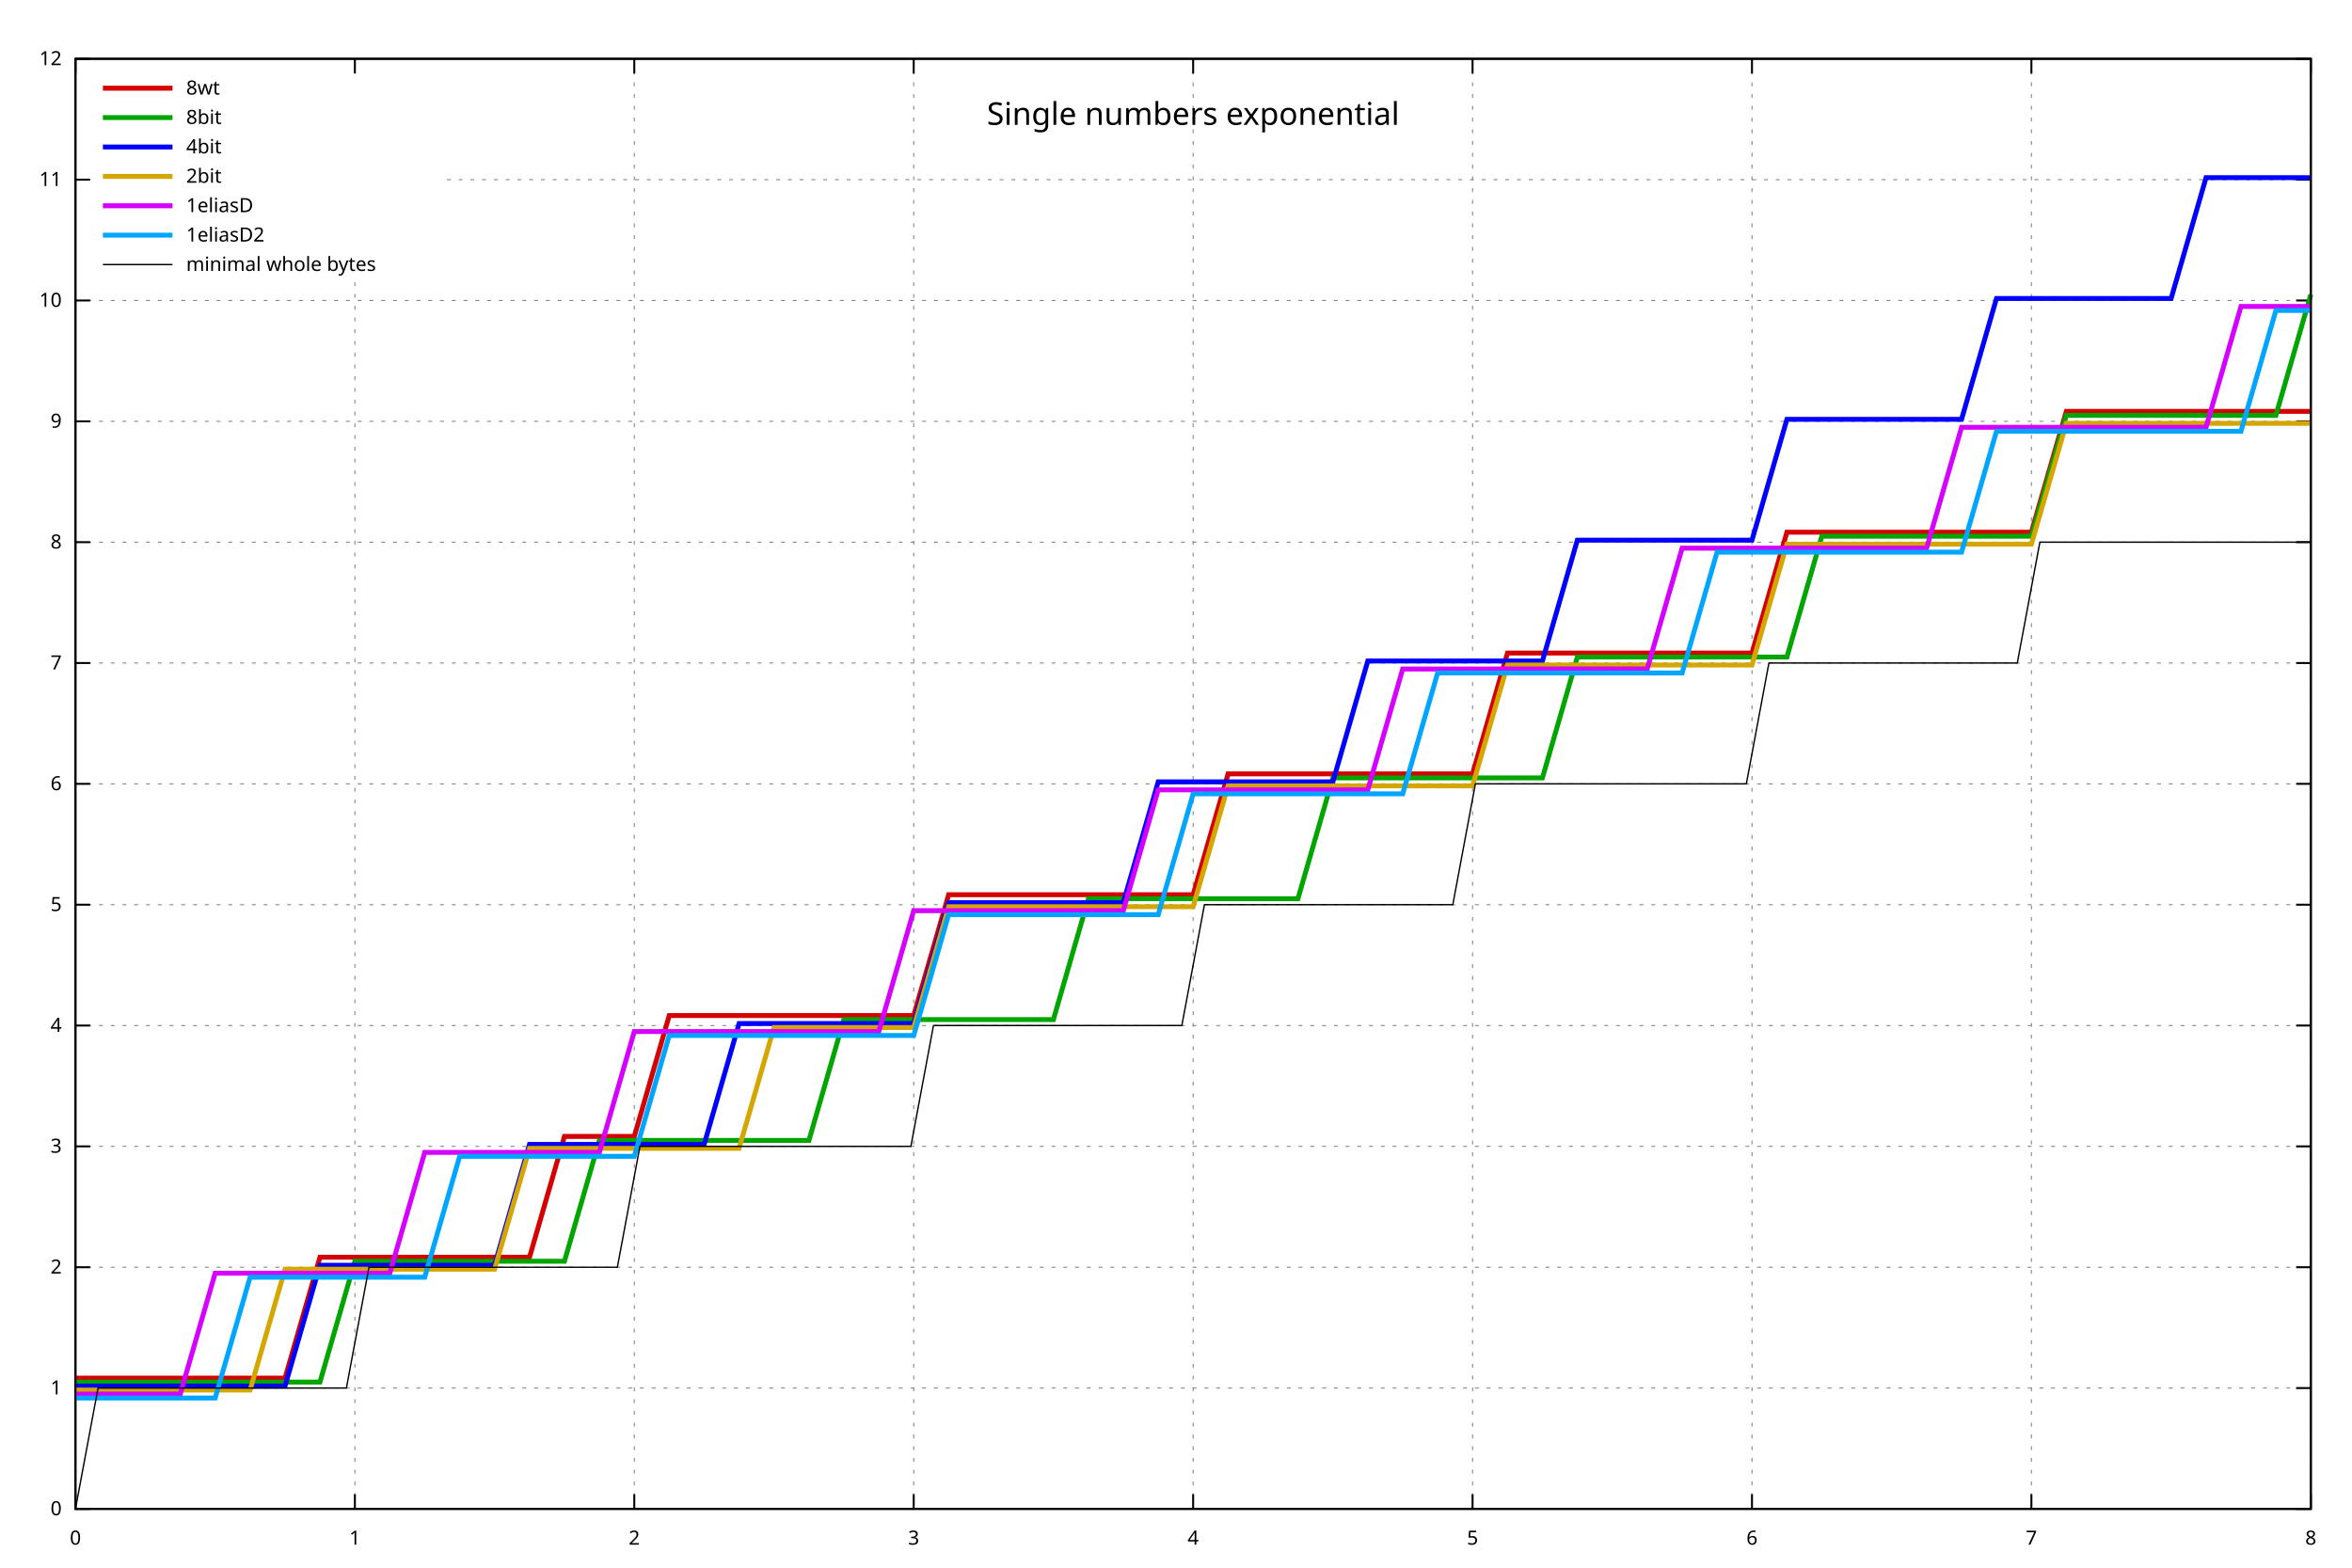
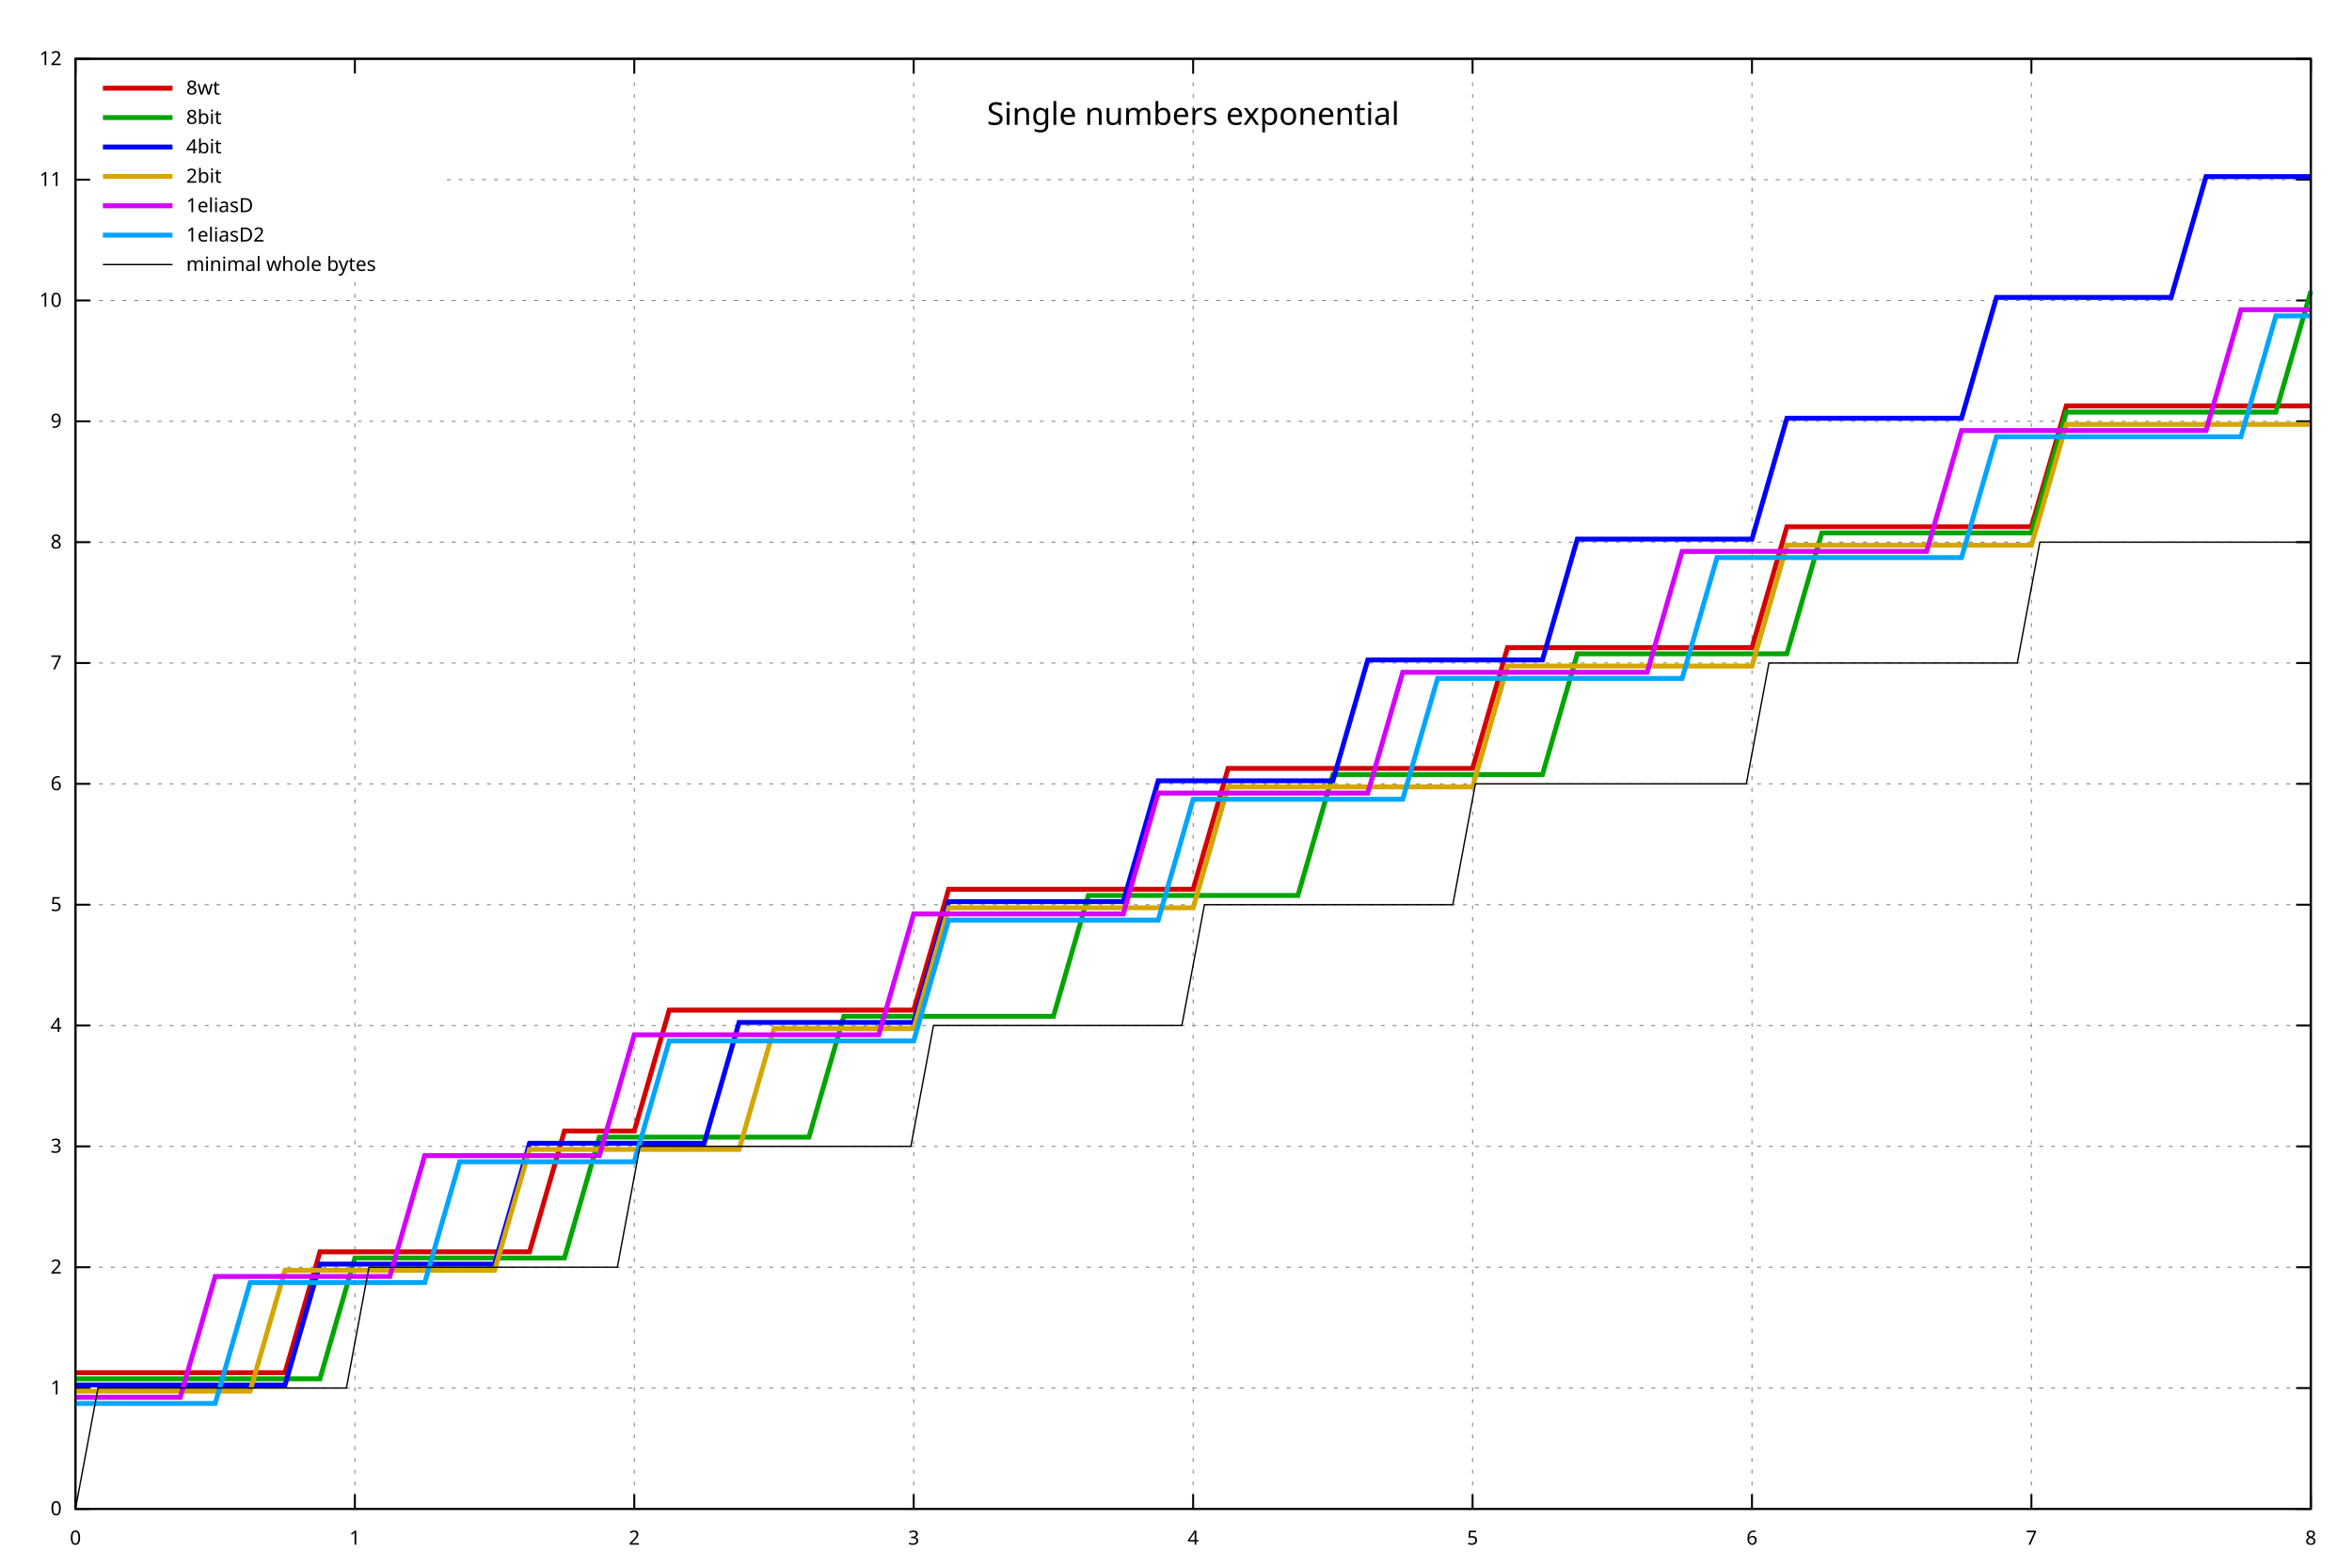
<svg xmlns="http://www.w3.org/2000/svg" xmlns:xlink="http://www.w3.org/1999/xlink" width="1200" height="800" viewBox="0 0 1200 800">
  <g id="gnuplot_canvas">
    <rect x="0" y="0" width="1200" height="800" fill="none" />
    <defs>
      <circle id="gpDot" r="0.5" stroke-width="0.5" stroke="currentColor" />
      <path id="gpPt0" stroke-width="0.267" stroke="currentColor" d="M-1,0 h2 M0,-1 v2" />
      <path id="gpPt1" stroke-width="0.267" stroke="currentColor" d="M-1,-1 L1,1 M1,-1 L-1,1" />
      <path id="gpPt2" stroke-width="0.267" stroke="currentColor" d="M-1,0 L1,0 M0,-1 L0,1 M-1,-1 L1,1 M-1,1 L1,-1" />
      <rect id="gpPt3" stroke-width="0.267" stroke="currentColor" x="-1" y="-1" width="2" height="2" />
      <rect id="gpPt4" stroke-width="0.267" stroke="currentColor" fill="currentColor" x="-1" y="-1" width="2" height="2" />
      <circle id="gpPt5" stroke-width="0.267" stroke="currentColor" cx="0" cy="0" r="1" />
      <use xlink:href="#gpPt5" id="gpPt6" fill="currentColor" stroke="none" />
      <path id="gpPt7" stroke-width="0.267" stroke="currentColor" d="M0,-1.33 L-1.33,0.67 L1.33,0.67 z" />
      <use xlink:href="#gpPt7" id="gpPt8" fill="currentColor" stroke="none" />
      <use xlink:href="#gpPt7" id="gpPt9" stroke="currentColor" transform="rotate(180)" />
      <use xlink:href="#gpPt9" id="gpPt10" fill="currentColor" stroke="none" />
      <use xlink:href="#gpPt3" id="gpPt11" stroke="currentColor" transform="rotate(45)" />
      <use xlink:href="#gpPt11" id="gpPt12" fill="currentColor" stroke="none" />
      <path id="gpPt13" stroke-width="0.267" stroke="currentColor" d="M0,1.330 L1.265,0.411 L0.782,-1.067 L-0.782,-1.076 L-1.265,0.411 z" />
      <use xlink:href="#gpPt13" id="gpPt14" fill="currentColor" stroke="none" />
      <filter id="textbox" filterUnits="objectBoundingBox" x="0" y="0" height="1" width="1">
        <feFlood flood-color="white" flood-opacity="1" result="bgnd" />
        <feComposite in="SourceGraphic" in2="bgnd" operator="atop" />
      </filter>
      <filter id="greybox" filterUnits="objectBoundingBox" x="0" y="0" height="1" width="1">
        <feFlood flood-color="lightgrey" flood-opacity="1" result="grey" />
        <feComposite in="SourceGraphic" in2="grey" operator="atop" />
      </filter>
    </defs>
    <g fill="none" color="white" stroke="currentColor" stroke-width="1.00" stroke-linecap="butt" stroke-linejoin="miter">
</g>
    <g fill="none" color="black" stroke="currentColor" stroke-width="1.00" stroke-linecap="butt" stroke-linejoin="miter">
</g>
    <g fill="none" color="black" stroke="black" stroke-width="0.50" stroke-linecap="butt" stroke-linejoin="miter">
</g>
    <g fill="none" color="gray" stroke="currentColor" stroke-width="0.50" stroke-linecap="butt" stroke-linejoin="miter">
      <path stroke="gray" stroke-dasharray="2,4" class="gridline" d="M38.50,770.00 L1178.99,770.00  " />
    </g>
    <g fill="none" color="gray" stroke="gray" stroke-width="1.00" stroke-linecap="butt" stroke-linejoin="miter">
</g>
    <g fill="none" color="black" stroke="currentColor" stroke-width="1.00" stroke-linecap="butt" stroke-linejoin="miter">
      <path stroke="black" d="M38.50,770.00 L46.00,770.00 M1178.99,770.00 L1171.49,770.00  " />
      <g transform="translate(31.50,773.25)" stroke="none" fill="black" font-family="Verdana" font-size="10.00" text-anchor="end">
        <text> 0</text>
      </g>
    </g>
    <g fill="none" color="black" stroke="currentColor" stroke-width="1.00" stroke-linecap="butt" stroke-linejoin="miter">
</g>
    <g fill="none" color="black" stroke="black" stroke-width="0.50" stroke-linecap="butt" stroke-linejoin="miter">
</g>
    <g fill="none" color="gray" stroke="currentColor" stroke-width="0.50" stroke-linecap="butt" stroke-linejoin="miter">
      <path stroke="gray" stroke-dasharray="2,4" class="gridline" d="M38.50,708.33 L1178.99,708.33  " />
    </g>
    <g fill="none" color="gray" stroke="gray" stroke-width="1.00" stroke-linecap="butt" stroke-linejoin="miter">
</g>
    <g fill="none" color="black" stroke="currentColor" stroke-width="1.00" stroke-linecap="butt" stroke-linejoin="miter">
      <path stroke="black" d="M38.50,708.33 L46.00,708.33 M1178.99,708.33 L1171.49,708.33  " />
      <g transform="translate(31.50,711.58)" stroke="none" fill="black" font-family="Verdana" font-size="10.00" text-anchor="end">
        <text> 1</text>
      </g>
    </g>
    <g fill="none" color="black" stroke="currentColor" stroke-width="1.00" stroke-linecap="butt" stroke-linejoin="miter">
</g>
    <g fill="none" color="black" stroke="black" stroke-width="0.50" stroke-linecap="butt" stroke-linejoin="miter">
</g>
    <g fill="none" color="gray" stroke="currentColor" stroke-width="0.50" stroke-linecap="butt" stroke-linejoin="miter">
      <path stroke="gray" stroke-dasharray="2,4" class="gridline" d="M38.50,646.67 L1178.99,646.67  " />
    </g>
    <g fill="none" color="gray" stroke="gray" stroke-width="1.00" stroke-linecap="butt" stroke-linejoin="miter">
</g>
    <g fill="none" color="black" stroke="currentColor" stroke-width="1.00" stroke-linecap="butt" stroke-linejoin="miter">
      <path stroke="black" d="M38.50,646.67 L46.00,646.67 M1178.99,646.67 L1171.49,646.67  " />
      <g transform="translate(31.50,649.92)" stroke="none" fill="black" font-family="Verdana" font-size="10.00" text-anchor="end">
        <text> 2</text>
      </g>
    </g>
    <g fill="none" color="black" stroke="currentColor" stroke-width="1.00" stroke-linecap="butt" stroke-linejoin="miter">
</g>
    <g fill="none" color="black" stroke="black" stroke-width="0.50" stroke-linecap="butt" stroke-linejoin="miter">
</g>
    <g fill="none" color="gray" stroke="currentColor" stroke-width="0.50" stroke-linecap="butt" stroke-linejoin="miter">
      <path stroke="gray" stroke-dasharray="2,4" class="gridline" d="M38.50,585.00 L1178.99,585.00  " />
    </g>
    <g fill="none" color="gray" stroke="gray" stroke-width="1.00" stroke-linecap="butt" stroke-linejoin="miter">
</g>
    <g fill="none" color="black" stroke="currentColor" stroke-width="1.00" stroke-linecap="butt" stroke-linejoin="miter">
      <path stroke="black" d="M38.50,585.00 L46.00,585.00 M1178.99,585.00 L1171.49,585.00  " />
      <g transform="translate(31.50,588.25)" stroke="none" fill="black" font-family="Verdana" font-size="10.00" text-anchor="end">
        <text> 3</text>
      </g>
    </g>
    <g fill="none" color="black" stroke="currentColor" stroke-width="1.00" stroke-linecap="butt" stroke-linejoin="miter">
</g>
    <g fill="none" color="black" stroke="black" stroke-width="0.50" stroke-linecap="butt" stroke-linejoin="miter">
</g>
    <g fill="none" color="gray" stroke="currentColor" stroke-width="0.50" stroke-linecap="butt" stroke-linejoin="miter">
      <path stroke="gray" stroke-dasharray="2,4" class="gridline" d="M38.50,523.34 L1178.99,523.34  " />
    </g>
    <g fill="none" color="gray" stroke="gray" stroke-width="1.00" stroke-linecap="butt" stroke-linejoin="miter">
</g>
    <g fill="none" color="black" stroke="currentColor" stroke-width="1.00" stroke-linecap="butt" stroke-linejoin="miter">
      <path stroke="black" d="M38.50,523.34 L46.00,523.34 M1178.99,523.34 L1171.49,523.34  " />
      <g transform="translate(31.50,526.59)" stroke="none" fill="black" font-family="Verdana" font-size="10.00" text-anchor="end">
        <text> 4</text>
      </g>
    </g>
    <g fill="none" color="black" stroke="currentColor" stroke-width="1.00" stroke-linecap="butt" stroke-linejoin="miter">
</g>
    <g fill="none" color="black" stroke="black" stroke-width="0.50" stroke-linecap="butt" stroke-linejoin="miter">
</g>
    <g fill="none" color="gray" stroke="currentColor" stroke-width="0.50" stroke-linecap="butt" stroke-linejoin="miter">
      <path stroke="gray" stroke-dasharray="2,4" class="gridline" d="M38.50,461.67 L1178.99,461.67  " />
    </g>
    <g fill="none" color="gray" stroke="gray" stroke-width="1.00" stroke-linecap="butt" stroke-linejoin="miter">
</g>
    <g fill="none" color="black" stroke="currentColor" stroke-width="1.00" stroke-linecap="butt" stroke-linejoin="miter">
      <path stroke="black" d="M38.50,461.67 L46.00,461.67 M1178.99,461.67 L1171.49,461.67  " />
      <g transform="translate(31.50,464.92)" stroke="none" fill="black" font-family="Verdana" font-size="10.00" text-anchor="end">
        <text> 5</text>
      </g>
    </g>
    <g fill="none" color="black" stroke="currentColor" stroke-width="1.00" stroke-linecap="butt" stroke-linejoin="miter">
</g>
    <g fill="none" color="black" stroke="black" stroke-width="0.50" stroke-linecap="butt" stroke-linejoin="miter">
</g>
    <g fill="none" color="gray" stroke="currentColor" stroke-width="0.50" stroke-linecap="butt" stroke-linejoin="miter">
      <path stroke="gray" stroke-dasharray="2,4" class="gridline" d="M38.50,400.00 L1178.99,400.00  " />
    </g>
    <g fill="none" color="gray" stroke="gray" stroke-width="1.00" stroke-linecap="butt" stroke-linejoin="miter">
</g>
    <g fill="none" color="black" stroke="currentColor" stroke-width="1.00" stroke-linecap="butt" stroke-linejoin="miter">
      <path stroke="black" d="M38.50,400.00 L46.00,400.00 M1178.99,400.00 L1171.49,400.00  " />
      <g transform="translate(31.50,403.25)" stroke="none" fill="black" font-family="Verdana" font-size="10.00" text-anchor="end">
        <text> 6</text>
      </g>
    </g>
    <g fill="none" color="black" stroke="currentColor" stroke-width="1.00" stroke-linecap="butt" stroke-linejoin="miter">
</g>
    <g fill="none" color="black" stroke="black" stroke-width="0.50" stroke-linecap="butt" stroke-linejoin="miter">
</g>
    <g fill="none" color="gray" stroke="currentColor" stroke-width="0.50" stroke-linecap="butt" stroke-linejoin="miter">
      <path stroke="gray" stroke-dasharray="2,4" class="gridline" d="M38.50,338.34 L1178.99,338.34  " />
    </g>
    <g fill="none" color="gray" stroke="gray" stroke-width="1.00" stroke-linecap="butt" stroke-linejoin="miter">
</g>
    <g fill="none" color="black" stroke="currentColor" stroke-width="1.00" stroke-linecap="butt" stroke-linejoin="miter">
      <path stroke="black" d="M38.50,338.34 L46.00,338.34 M1178.99,338.34 L1171.49,338.34  " />
      <g transform="translate(31.50,341.59)" stroke="none" fill="black" font-family="Verdana" font-size="10.00" text-anchor="end">
        <text> 7</text>
      </g>
    </g>
    <g fill="none" color="black" stroke="currentColor" stroke-width="1.00" stroke-linecap="butt" stroke-linejoin="miter">
</g>
    <g fill="none" color="black" stroke="black" stroke-width="0.50" stroke-linecap="butt" stroke-linejoin="miter">
</g>
    <g fill="none" color="gray" stroke="currentColor" stroke-width="0.50" stroke-linecap="butt" stroke-linejoin="miter">
      <path stroke="gray" stroke-dasharray="2,4" class="gridline" d="M38.50,276.67 L1178.99,276.67  " />
    </g>
    <g fill="none" color="gray" stroke="gray" stroke-width="1.00" stroke-linecap="butt" stroke-linejoin="miter">
</g>
    <g fill="none" color="black" stroke="currentColor" stroke-width="1.00" stroke-linecap="butt" stroke-linejoin="miter">
      <path stroke="black" d="M38.50,276.67 L46.00,276.67 M1178.99,276.67 L1171.49,276.67  " />
      <g transform="translate(31.50,279.92)" stroke="none" fill="black" font-family="Verdana" font-size="10.00" text-anchor="end">
        <text> 8</text>
      </g>
    </g>
    <g fill="none" color="black" stroke="currentColor" stroke-width="1.00" stroke-linecap="butt" stroke-linejoin="miter">
</g>
    <g fill="none" color="black" stroke="black" stroke-width="0.50" stroke-linecap="butt" stroke-linejoin="miter">
</g>
    <g fill="none" color="gray" stroke="currentColor" stroke-width="0.50" stroke-linecap="butt" stroke-linejoin="miter">
      <path stroke="gray" stroke-dasharray="2,4" class="gridline" d="M38.50,215.01 L1178.99,215.01  " />
    </g>
    <g fill="none" color="gray" stroke="gray" stroke-width="1.00" stroke-linecap="butt" stroke-linejoin="miter">
</g>
    <g fill="none" color="black" stroke="currentColor" stroke-width="1.00" stroke-linecap="butt" stroke-linejoin="miter">
      <path stroke="black" d="M38.50,215.01 L46.00,215.01 M1178.99,215.01 L1171.49,215.01  " />
      <g transform="translate(31.50,218.26)" stroke="none" fill="black" font-family="Verdana" font-size="10.00" text-anchor="end">
        <text> 9</text>
      </g>
    </g>
    <g fill="none" color="black" stroke="currentColor" stroke-width="1.00" stroke-linecap="butt" stroke-linejoin="miter">
</g>
    <g fill="none" color="black" stroke="black" stroke-width="0.50" stroke-linecap="butt" stroke-linejoin="miter">
</g>
    <g fill="none" color="gray" stroke="currentColor" stroke-width="0.50" stroke-linecap="butt" stroke-linejoin="miter">
      <path stroke="gray" stroke-dasharray="2,4" class="gridline" d="M38.50,153.34 L1178.99,153.34  " />
    </g>
    <g fill="none" color="gray" stroke="gray" stroke-width="1.00" stroke-linecap="butt" stroke-linejoin="miter">
</g>
    <g fill="none" color="black" stroke="currentColor" stroke-width="1.00" stroke-linecap="butt" stroke-linejoin="miter">
      <path stroke="black" d="M38.50,153.34 L46.00,153.34 M1178.99,153.34 L1171.49,153.34  " />
      <g transform="translate(31.50,156.59)" stroke="none" fill="black" font-family="Verdana" font-size="10.00" text-anchor="end">
        <text> 10</text>
      </g>
    </g>
    <g fill="none" color="black" stroke="currentColor" stroke-width="1.00" stroke-linecap="butt" stroke-linejoin="miter">
</g>
    <g fill="none" color="black" stroke="black" stroke-width="0.50" stroke-linecap="butt" stroke-linejoin="miter">
</g>
    <g fill="none" color="gray" stroke="currentColor" stroke-width="0.50" stroke-linecap="butt" stroke-linejoin="miter">
      <path stroke="gray" stroke-dasharray="2,4" class="gridline" d="M38.50,91.68 L45.50,91.68 M228.00,91.68 L1178.99,91.68  " />
    </g>
    <g fill="none" color="gray" stroke="gray" stroke-width="1.00" stroke-linecap="butt" stroke-linejoin="miter">
</g>
    <g fill="none" color="black" stroke="currentColor" stroke-width="1.00" stroke-linecap="butt" stroke-linejoin="miter">
      <path stroke="black" d="M38.50,91.68 L46.00,91.68 M1178.99,91.68 L1171.49,91.68  " />
      <g transform="translate(31.50,94.93)" stroke="none" fill="black" font-family="Verdana" font-size="10.00" text-anchor="end">
        <text> 11</text>
      </g>
    </g>
    <g fill="none" color="black" stroke="currentColor" stroke-width="1.00" stroke-linecap="butt" stroke-linejoin="miter">
</g>
    <g fill="none" color="black" stroke="black" stroke-width="0.50" stroke-linecap="butt" stroke-linejoin="miter">
</g>
    <g fill="none" color="gray" stroke="currentColor" stroke-width="0.50" stroke-linecap="butt" stroke-linejoin="miter">
      <path stroke="gray" stroke-dasharray="2,4" class="gridline" d="M38.50,30.01 L1178.99,30.01  " />
    </g>
    <g fill="none" color="gray" stroke="gray" stroke-width="1.00" stroke-linecap="butt" stroke-linejoin="miter">
</g>
    <g fill="none" color="black" stroke="currentColor" stroke-width="1.00" stroke-linecap="butt" stroke-linejoin="miter">
      <path stroke="black" d="M38.50,30.01 L46.00,30.01 M1178.99,30.01 L1171.49,30.01  " />
      <g transform="translate(31.50,33.26)" stroke="none" fill="black" font-family="Verdana" font-size="10.00" text-anchor="end">
        <text> 12</text>
      </g>
    </g>
    <g fill="none" color="black" stroke="currentColor" stroke-width="1.00" stroke-linecap="butt" stroke-linejoin="miter">
</g>
    <g fill="none" color="black" stroke="black" stroke-width="0.50" stroke-linecap="butt" stroke-linejoin="miter">
</g>
    <g fill="none" color="gray" stroke="currentColor" stroke-width="0.50" stroke-linecap="butt" stroke-linejoin="miter">
      <path stroke="gray" stroke-dasharray="2,4" class="gridline" d="M38.50,770.00 L38.50,30.01  " />
    </g>
    <g fill="none" color="gray" stroke="gray" stroke-width="1.00" stroke-linecap="butt" stroke-linejoin="miter">
</g>
    <g fill="none" color="black" stroke="currentColor" stroke-width="1.00" stroke-linecap="butt" stroke-linejoin="miter">
      <path stroke="black" d="M38.50,770.00 L38.50,762.50 M38.50,30.01 L38.50,37.51  " />
      <g transform="translate(38.50,788.25)" stroke="none" fill="black" font-family="Verdana" font-size="10.00" text-anchor="middle">
        <text> 0</text>
      </g>
    </g>
    <g fill="none" color="black" stroke="currentColor" stroke-width="1.00" stroke-linecap="butt" stroke-linejoin="miter">
</g>
    <g fill="none" color="black" stroke="black" stroke-width="0.50" stroke-linecap="butt" stroke-linejoin="miter">
</g>
    <g fill="none" color="gray" stroke="currentColor" stroke-width="0.50" stroke-linecap="butt" stroke-linejoin="miter">
      <path stroke="gray" stroke-dasharray="2,4" class="gridline" d="M181.06,770.00 L181.06,142.51 M181.06,37.51 L181.06,30.01  " />
    </g>
    <g fill="none" color="gray" stroke="gray" stroke-width="1.00" stroke-linecap="butt" stroke-linejoin="miter">
</g>
    <g fill="none" color="black" stroke="currentColor" stroke-width="1.00" stroke-linecap="butt" stroke-linejoin="miter">
      <path stroke="black" d="M181.06,770.00 L181.06,762.50 M181.06,30.01 L181.06,37.51  " />
      <g transform="translate(181.06,788.25)" stroke="none" fill="black" font-family="Verdana" font-size="10.00" text-anchor="middle">
        <text> 1</text>
      </g>
    </g>
    <g fill="none" color="black" stroke="currentColor" stroke-width="1.00" stroke-linecap="butt" stroke-linejoin="miter">
</g>
    <g fill="none" color="black" stroke="black" stroke-width="0.50" stroke-linecap="butt" stroke-linejoin="miter">
</g>
    <g fill="none" color="gray" stroke="currentColor" stroke-width="0.50" stroke-linecap="butt" stroke-linejoin="miter">
      <path stroke="gray" stroke-dasharray="2,4" class="gridline" d="M323.62,770.00 L323.62,30.01  " />
    </g>
    <g fill="none" color="gray" stroke="gray" stroke-width="1.00" stroke-linecap="butt" stroke-linejoin="miter">
</g>
    <g fill="none" color="black" stroke="currentColor" stroke-width="1.00" stroke-linecap="butt" stroke-linejoin="miter">
      <path stroke="black" d="M323.62,770.00 L323.62,762.50 M323.62,30.01 L323.62,37.51  " />
      <g transform="translate(323.62,788.25)" stroke="none" fill="black" font-family="Verdana" font-size="10.00" text-anchor="middle">
        <text> 2</text>
      </g>
    </g>
    <g fill="none" color="black" stroke="currentColor" stroke-width="1.00" stroke-linecap="butt" stroke-linejoin="miter">
</g>
    <g fill="none" color="black" stroke="black" stroke-width="0.50" stroke-linecap="butt" stroke-linejoin="miter">
</g>
    <g fill="none" color="gray" stroke="currentColor" stroke-width="0.50" stroke-linecap="butt" stroke-linejoin="miter">
      <path stroke="gray" stroke-dasharray="2,4" class="gridline" d="M466.18,770.00 L466.18,30.01  " />
    </g>
    <g fill="none" color="gray" stroke="gray" stroke-width="1.00" stroke-linecap="butt" stroke-linejoin="miter">
</g>
    <g fill="none" color="black" stroke="currentColor" stroke-width="1.00" stroke-linecap="butt" stroke-linejoin="miter">
      <path stroke="black" d="M466.18,770.00 L466.18,762.50 M466.18,30.01 L466.18,37.51  " />
      <g transform="translate(466.18,788.25)" stroke="none" fill="black" font-family="Verdana" font-size="10.00" text-anchor="middle">
        <text> 3</text>
      </g>
    </g>
    <g fill="none" color="black" stroke="currentColor" stroke-width="1.00" stroke-linecap="butt" stroke-linejoin="miter">
</g>
    <g fill="none" color="black" stroke="black" stroke-width="0.50" stroke-linecap="butt" stroke-linejoin="miter">
</g>
    <g fill="none" color="gray" stroke="currentColor" stroke-width="0.50" stroke-linecap="butt" stroke-linejoin="miter">
      <path stroke="gray" stroke-dasharray="2,4" class="gridline" d="M608.75,770.00 L608.75,30.01  " />
    </g>
    <g fill="none" color="gray" stroke="gray" stroke-width="1.00" stroke-linecap="butt" stroke-linejoin="miter">
</g>
    <g fill="none" color="black" stroke="currentColor" stroke-width="1.00" stroke-linecap="butt" stroke-linejoin="miter">
      <path stroke="black" d="M608.75,770.00 L608.75,762.50 M608.75,30.01 L608.75,37.51  " />
      <g transform="translate(608.75,788.25)" stroke="none" fill="black" font-family="Verdana" font-size="10.00" text-anchor="middle">
        <text> 4</text>
      </g>
    </g>
    <g fill="none" color="black" stroke="currentColor" stroke-width="1.00" stroke-linecap="butt" stroke-linejoin="miter">
</g>
    <g fill="none" color="black" stroke="black" stroke-width="0.50" stroke-linecap="butt" stroke-linejoin="miter">
</g>
    <g fill="none" color="gray" stroke="currentColor" stroke-width="0.50" stroke-linecap="butt" stroke-linejoin="miter">
      <path stroke="gray" stroke-dasharray="2,4" class="gridline" d="M751.31,770.00 L751.31,30.01  " />
    </g>
    <g fill="none" color="gray" stroke="gray" stroke-width="1.00" stroke-linecap="butt" stroke-linejoin="miter">
</g>
    <g fill="none" color="black" stroke="currentColor" stroke-width="1.00" stroke-linecap="butt" stroke-linejoin="miter">
      <path stroke="black" d="M751.31,770.00 L751.31,762.50 M751.31,30.01 L751.31,37.51  " />
      <g transform="translate(751.31,788.25)" stroke="none" fill="black" font-family="Verdana" font-size="10.00" text-anchor="middle">
        <text> 5</text>
      </g>
    </g>
    <g fill="none" color="black" stroke="currentColor" stroke-width="1.00" stroke-linecap="butt" stroke-linejoin="miter">
</g>
    <g fill="none" color="black" stroke="black" stroke-width="0.50" stroke-linecap="butt" stroke-linejoin="miter">
</g>
    <g fill="none" color="gray" stroke="currentColor" stroke-width="0.50" stroke-linecap="butt" stroke-linejoin="miter">
      <path stroke="gray" stroke-dasharray="2,4" class="gridline" d="M893.87,770.00 L893.87,30.01  " />
    </g>
    <g fill="none" color="gray" stroke="gray" stroke-width="1.00" stroke-linecap="butt" stroke-linejoin="miter">
</g>
    <g fill="none" color="black" stroke="currentColor" stroke-width="1.00" stroke-linecap="butt" stroke-linejoin="miter">
      <path stroke="black" d="M893.87,770.00 L893.87,762.50 M893.87,30.01 L893.87,37.51  " />
      <g transform="translate(893.87,788.25)" stroke="none" fill="black" font-family="Verdana" font-size="10.00" text-anchor="middle">
        <text> 6</text>
      </g>
    </g>
    <g fill="none" color="black" stroke="currentColor" stroke-width="1.00" stroke-linecap="butt" stroke-linejoin="miter">
</g>
    <g fill="none" color="black" stroke="black" stroke-width="0.50" stroke-linecap="butt" stroke-linejoin="miter">
</g>
    <g fill="none" color="gray" stroke="currentColor" stroke-width="0.50" stroke-linecap="butt" stroke-linejoin="miter">
      <path stroke="gray" stroke-dasharray="2,4" class="gridline" d="M1036.43,770.00 L1036.43,30.01  " />
    </g>
    <g fill="none" color="gray" stroke="gray" stroke-width="1.00" stroke-linecap="butt" stroke-linejoin="miter">
</g>
    <g fill="none" color="black" stroke="currentColor" stroke-width="1.00" stroke-linecap="butt" stroke-linejoin="miter">
      <path stroke="black" d="M1036.43,770.00 L1036.43,762.50 M1036.43,30.01 L1036.43,37.51  " />
      <g transform="translate(1036.43,788.25)" stroke="none" fill="black" font-family="Verdana" font-size="10.00" text-anchor="middle">
        <text> 7</text>
      </g>
    </g>
    <g fill="none" color="black" stroke="currentColor" stroke-width="1.00" stroke-linecap="butt" stroke-linejoin="miter">
</g>
    <g fill="none" color="black" stroke="black" stroke-width="0.50" stroke-linecap="butt" stroke-linejoin="miter">
</g>
    <g fill="none" color="gray" stroke="currentColor" stroke-width="0.50" stroke-linecap="butt" stroke-linejoin="miter">
      <path stroke="gray" stroke-dasharray="2,4" class="gridline" d="M1178.99,770.00 L1178.99,30.01  " />
    </g>
    <g fill="none" color="gray" stroke="gray" stroke-width="1.00" stroke-linecap="butt" stroke-linejoin="miter">
</g>
    <g fill="none" color="black" stroke="currentColor" stroke-width="1.00" stroke-linecap="butt" stroke-linejoin="miter">
      <path stroke="black" d="M1178.99,770.00 L1178.99,762.50 M1178.99,30.01 L1178.99,37.51  " />
      <g transform="translate(1178.99,788.25)" stroke="none" fill="black" font-family="Verdana" font-size="10.00" text-anchor="middle">
        <text> 8</text>
      </g>
    </g>
    <g fill="none" color="black" stroke="currentColor" stroke-width="1.00" stroke-linecap="butt" stroke-linejoin="miter">
</g>
    <g fill="none" color="black" stroke="currentColor" stroke-width="1.00" stroke-linecap="butt" stroke-linejoin="miter">
      <path stroke="black" d="M38.50,30.01 L38.50,770.00 L1178.99,770.00 L1178.99,30.01 L38.50,30.01 Z  " />
    </g>
    <g fill="none" color="black" stroke="currentColor" stroke-width="1.00" stroke-linecap="butt" stroke-linejoin="miter">
</g>
    <g id="gnuplot_plot_1" fill="none">
      <g fill="none" color="white" stroke="black" stroke-width="2.50" stroke-linecap="butt" stroke-linejoin="miter">
</g>
      <g fill="none" color="black" stroke="currentColor" stroke-width="2.50" stroke-linecap="butt" stroke-linejoin="miter">
        <g transform="translate(95.00,48.26)" stroke="none" fill="black" font-family="Verdana" font-size="10.00" text-anchor="start">
          <text>8wt</text>
        </g>
      </g>
      <g fill="none" color="black" stroke="currentColor" stroke-width="2.50" stroke-linecap="butt" stroke-linejoin="miter">
-         <path stroke="rgb(213,   0,   0)" d="M52.50,45.01 L88.00,45.01 M38.50,703.25 L56.32,703.25 L74.14,703.25 L91.96,703.25 L109.78,703.25 L127.60,703.25   L145.42,703.25 L163.24,641.58 L181.06,641.58 L198.88,641.58 L216.70,641.58 L234.52,641.58 L252.34,641.58 L270.16,641.58   L287.98,579.92 L305.80,579.92 L323.62,579.92 L341.44,518.25 L359.26,518.25 L377.08,518.25 L394.90,518.25 L412.72,518.25   L430.54,518.25 L448.36,518.25 L466.18,518.25 L484.00,456.58 L501.82,456.58 L519.64,456.58 L537.46,456.58 L555.28,456.58   L573.10,456.58 L590.92,456.58 L608.75,456.58 L626.57,394.92 L644.39,394.92 L662.21,394.92 L680.03,394.92 L697.85,394.92   L715.67,394.92 L733.49,394.92 L751.31,394.92 L769.13,333.25 L786.95,333.25 L804.77,333.25 L822.59,333.25 L840.41,333.25   L858.23,333.25 L876.05,333.25 L893.87,333.25 L911.69,271.59 L929.51,271.59 L947.33,271.59 L965.15,271.59 L982.97,271.59   L1000.79,271.59 L1018.61,271.59 L1036.43,271.59 L1054.25,209.92 L1072.07,209.92 L1089.89,209.92 L1107.71,209.92 L1125.53,209.92   L1143.35,209.92 L1161.17,209.92 L1178.99,209.92  " />
+         <path stroke="rgb(213,   0,   0)" d="M52.50,45.01 L88.00,45.01 M38.50,700.47 L56.32,700.47 L74.14,700.47 L91.96,700.47 L109.78,700.47 L127.60,700.47   L145.42,700.47 L163.24,638.81 L181.06,638.81 L198.88,638.81 L216.70,638.81 L234.52,638.81 L252.34,638.81 L270.16,638.81   L287.98,577.14 L305.80,577.14 L323.62,577.14 L341.44,515.47 L359.26,515.47 L377.08,515.47 L394.90,515.47 L412.72,515.47   L430.54,515.47 L448.36,515.47 L466.18,515.47 L484.00,453.81 L501.82,453.81 L519.64,453.81 L537.46,453.81 L555.28,453.81   L573.10,453.81 L590.92,453.81 L608.75,453.81 L626.57,392.14 L644.39,392.14 L662.21,392.14 L680.03,392.14 L697.85,392.14   L715.67,392.14 L733.49,392.14 L751.31,392.14 L769.13,330.48 L786.95,330.48 L804.77,330.48 L822.59,330.48 L840.41,330.48   L858.23,330.48 L876.05,330.48 L893.87,330.48 L911.69,268.81 L929.51,268.81 L947.33,268.81 L965.15,268.81 L982.97,268.81   L1000.79,268.81 L1018.61,268.81 L1036.43,268.81 L1054.25,207.15 L1072.07,207.15 L1089.89,207.15 L1107.71,207.15 L1125.53,207.15   L1143.35,207.15 L1161.17,207.15 L1178.99,207.15  " />
      </g>
    </g>
    <g id="gnuplot_plot_2" fill="none">
      <g fill="none" color="black" stroke="currentColor" stroke-width="2.50" stroke-linecap="butt" stroke-linejoin="miter">
        <g transform="translate(95.00,63.26)" stroke="none" fill="black" font-family="Verdana" font-size="10.00" text-anchor="start">
          <text>8bit</text>
        </g>
      </g>
      <g fill="none" color="black" stroke="currentColor" stroke-width="2.50" stroke-linecap="butt" stroke-linejoin="miter">
-         <path stroke="rgb(  0, 165,   0)" d="M52.50,60.01 L88.00,60.01 M38.50,705.28 L56.32,705.28 L74.14,705.28 L91.96,705.28 L109.78,705.28 L127.60,705.28   L145.42,705.28 L163.24,705.28 L181.06,643.62 L198.88,643.62 L216.70,643.62 L234.52,643.62 L252.34,643.62 L270.16,643.62   L287.98,643.62 L305.80,581.95 L323.62,581.95 L341.44,581.95 L359.26,581.95 L377.08,581.95 L394.90,581.95 L412.72,581.95   L430.54,520.28 L448.36,520.28 L466.18,520.28 L484.00,520.28 L501.82,520.28 L519.64,520.28 L537.46,520.28 L555.28,458.62   L573.10,458.62 L590.92,458.62 L608.75,458.62 L626.57,458.62 L644.39,458.62 L662.21,458.62 L680.03,396.95 L697.85,396.95   L715.67,396.95 L733.49,396.95 L751.31,396.95 L769.13,396.95 L786.95,396.95 L804.77,335.29 L822.59,335.29 L840.41,335.29   L858.23,335.29 L876.05,335.29 L893.87,335.29 L911.69,335.29 L929.51,273.62 L947.33,273.62 L965.15,273.62 L982.97,273.62   L1000.79,273.62 L1018.61,273.62 L1036.43,273.62 L1054.25,211.96 L1072.07,211.96 L1089.89,211.96 L1107.71,211.96 L1125.53,211.96   L1143.35,211.96 L1161.17,211.96 L1178.99,150.29  " />
+         <path stroke="rgb(  0, 165,   0)" d="M52.50,60.01 L88.00,60.01 M38.50,703.62 L56.32,703.62 L74.14,703.62 L91.96,703.62 L109.78,703.62 L127.60,703.62   L145.42,703.62 L163.24,703.62 L181.06,641.95 L198.88,641.95 L216.70,641.95 L234.52,641.95 L252.34,641.95 L270.16,641.95   L287.98,641.95 L305.80,580.29 L323.62,580.29 L341.44,580.29 L359.26,580.29 L377.08,580.29 L394.90,580.29 L412.72,580.29   L430.54,518.62 L448.36,518.62 L466.18,518.62 L484.00,518.62 L501.82,518.62 L519.64,518.62 L537.46,518.62 L555.28,456.95   L573.10,456.95 L590.92,456.95 L608.75,456.95 L626.57,456.95 L644.39,456.95 L662.21,456.95 L680.03,395.29 L697.85,395.29   L715.67,395.29 L733.49,395.29 L751.31,395.29 L769.13,395.29 L786.95,395.29 L804.77,333.62 L822.59,333.62 L840.41,333.62   L858.23,333.62 L876.05,333.62 L893.87,333.62 L911.69,333.62 L929.51,271.96 L947.33,271.96 L965.15,271.96 L982.97,271.96   L1000.79,271.96 L1018.61,271.96 L1036.43,271.96 L1054.25,210.29 L1072.07,210.29 L1089.89,210.29 L1107.71,210.29 L1125.53,210.29   L1143.35,210.29 L1161.17,210.29 L1178.99,148.62  " />
      </g>
    </g>
    <g id="gnuplot_plot_3" fill="none">
      <g fill="none" color="black" stroke="currentColor" stroke-width="2.50" stroke-linecap="butt" stroke-linejoin="miter">
        <g transform="translate(95.00,78.26)" stroke="none" fill="black" font-family="Verdana" font-size="10.00" text-anchor="start">
          <text>4bit</text>
        </g>
      </g>
      <g fill="none" color="black" stroke="currentColor" stroke-width="2.50" stroke-linecap="butt" stroke-linejoin="miter">
-         <path stroke="rgb(  0,   0, 255)" d="M52.50,75.01 L88.00,75.01 M38.50,707.32 L56.32,707.32 L74.14,707.32 L91.96,707.32 L109.78,707.32 L127.60,707.32   L145.42,707.32 L163.24,645.65 L181.06,645.65 L198.88,645.65 L216.70,645.65 L234.52,645.65 L252.34,645.65 L270.16,583.99   L287.98,583.99 L305.80,583.99 L323.62,583.99 L341.44,583.99 L359.26,583.99 L377.08,522.32 L394.90,522.32 L412.72,522.32   L430.54,522.32 L448.36,522.32 L466.18,522.32 L484.00,460.65 L501.82,460.65 L519.64,460.65 L537.46,460.65 L555.28,460.65   L573.10,460.65 L590.92,398.99 L608.75,398.99 L626.57,398.99 L644.39,398.99 L662.21,398.99 L680.03,398.99 L697.85,337.32   L715.67,337.32 L733.49,337.32 L751.31,337.32 L769.13,337.32 L786.95,337.32 L804.77,275.66 L822.59,275.66 L840.41,275.66   L858.23,275.66 L876.05,275.66 L893.87,275.66 L911.69,213.99 L929.51,213.99 L947.33,213.99 L965.15,213.99 L982.97,213.99   L1000.79,213.99 L1018.61,152.32 L1036.43,152.32 L1054.25,152.32 L1072.07,152.32 L1089.89,152.32 L1107.71,152.32 L1125.53,90.66   L1143.35,90.66 L1161.17,90.66 L1178.99,90.66  " />
+         <path stroke="rgb(  0,   0, 255)" d="M52.50,75.01 L88.00,75.01 M38.50,706.76 L56.32,706.76 L74.14,706.76 L91.96,706.76 L109.78,706.76 L127.60,706.76   L145.42,706.76 L163.24,645.10 L181.06,645.10 L198.88,645.10 L216.70,645.10 L234.52,645.10 L252.34,645.10 L270.16,583.43   L287.98,583.43 L305.80,583.43 L323.62,583.43 L341.44,583.43 L359.26,583.43 L377.08,521.76 L394.90,521.76 L412.72,521.76   L430.54,521.76 L448.36,521.76 L466.18,521.76 L484.00,460.10 L501.82,460.10 L519.64,460.10 L537.46,460.10 L555.28,460.10   L573.10,460.10 L590.92,398.43 L608.75,398.43 L626.57,398.43 L644.39,398.43 L662.21,398.43 L680.03,398.43 L697.85,336.77   L715.67,336.77 L733.49,336.77 L751.31,336.77 L769.13,336.77 L786.95,336.77 L804.77,275.10 L822.59,275.10 L840.41,275.10   L858.23,275.10 L876.05,275.10 L893.87,275.10 L911.69,213.44 L929.51,213.44 L947.33,213.44 L965.15,213.44 L982.97,213.44   L1000.79,213.44 L1018.61,151.77 L1036.43,151.77 L1054.25,151.77 L1072.07,151.77 L1089.89,151.77 L1107.71,151.77 L1125.53,90.10   L1143.35,90.10 L1161.17,90.10 L1178.99,90.10  " />
      </g>
    </g>
    <g id="gnuplot_plot_4" fill="none">
      <g fill="none" color="black" stroke="currentColor" stroke-width="2.50" stroke-linecap="butt" stroke-linejoin="miter">
        <g transform="translate(95.00,93.26)" stroke="none" fill="black" font-family="Verdana" font-size="10.00" text-anchor="start">
          <text>2bit</text>
        </g>
      </g>
      <g fill="none" color="black" stroke="currentColor" stroke-width="2.50" stroke-linecap="butt" stroke-linejoin="miter">
-         <path stroke="rgb(213, 165,   0)" d="M52.50,90.01 L88.00,90.01 M38.50,709.35 L56.32,709.35 L74.14,709.35 L91.96,709.35 L109.78,709.35 L127.60,709.35   L145.42,647.69 L163.24,647.69 L181.06,647.69 L198.88,647.69 L216.70,647.69 L234.52,647.69 L252.34,647.69 L270.16,586.02   L287.98,586.02 L305.80,586.02 L323.62,586.02 L341.44,586.02 L359.26,586.02 L377.08,586.02 L394.90,524.35 L412.72,524.35   L430.54,524.35 L448.36,524.35 L466.18,524.35 L484.00,462.69 L501.82,462.69 L519.64,462.69 L537.46,462.69 L555.28,462.69   L573.10,462.69 L590.92,462.69 L608.75,462.69 L626.57,401.02 L644.39,401.02 L662.21,401.02 L680.03,401.02 L697.85,401.02   L715.67,401.02 L733.49,401.02 L751.31,401.02 L769.13,339.36 L786.95,339.36 L804.77,339.36 L822.59,339.36 L840.41,339.36   L858.23,339.36 L876.05,339.36 L893.87,339.36 L911.69,277.69 L929.51,277.69 L947.33,277.69 L965.15,277.69 L982.97,277.69   L1000.79,277.69 L1018.61,277.69 L1036.43,277.69 L1054.25,216.02 L1072.07,216.02 L1089.89,216.02 L1107.71,216.02 L1125.53,216.02   L1143.35,216.02 L1161.17,216.02 L1178.99,216.02  " />
+         <path stroke="rgb(213, 165,   0)" d="M52.50,90.01 L88.00,90.01 M38.50,709.91 L56.32,709.91 L74.14,709.91 L91.96,709.91 L109.78,709.91 L127.60,709.91   L145.42,648.24 L163.24,648.24 L181.06,648.24 L198.88,648.24 L216.70,648.24 L234.52,648.24 L252.34,648.24 L270.16,586.57   L287.98,586.57 L305.80,586.57 L323.62,586.57 L341.44,586.57 L359.26,586.57 L377.08,586.57 L394.90,524.91 L412.72,524.91   L430.54,524.91 L448.36,524.91 L466.18,524.91 L484.00,463.24 L501.82,463.24 L519.64,463.24 L537.46,463.24 L555.28,463.24   L573.10,463.24 L590.92,463.24 L608.75,463.24 L626.57,401.58 L644.39,401.58 L662.21,401.58 L680.03,401.58 L697.85,401.58   L715.67,401.58 L733.49,401.58 L751.31,401.58 L769.13,339.91 L786.95,339.91 L804.77,339.91 L822.59,339.91 L840.41,339.91   L858.23,339.91 L876.05,339.91 L893.87,339.91 L911.69,278.25 L929.51,278.25 L947.33,278.25 L965.15,278.25 L982.97,278.25   L1000.79,278.25 L1018.61,278.25 L1036.43,278.25 L1054.25,216.58 L1072.07,216.58 L1089.89,216.58 L1107.71,216.58 L1125.53,216.58   L1143.35,216.58 L1161.17,216.58 L1178.99,216.58  " />
      </g>
    </g>
    <g id="gnuplot_plot_5" fill="none">
      <g fill="none" color="black" stroke="currentColor" stroke-width="2.50" stroke-linecap="butt" stroke-linejoin="miter">
        <g transform="translate(95.00,108.26)" stroke="none" fill="black" font-family="Verdana" font-size="10.00" text-anchor="start">
          <text>1eliasD</text>
        </g>
      </g>
      <g fill="none" color="black" stroke="currentColor" stroke-width="2.50" stroke-linecap="butt" stroke-linejoin="miter">
-         <path stroke="rgb(213,   0, 255)" d="M52.50,105.01 L88.00,105.01 M38.50,711.39 L56.32,711.39 L74.14,711.39 L91.96,711.39 L109.78,649.72 L127.60,649.72   L145.42,649.72 L163.24,649.72 L181.06,649.72 L198.88,649.72 L216.70,588.05 L234.52,588.05 L252.34,588.05 L270.16,588.05   L287.98,588.05 L305.80,588.05 L323.62,526.39 L341.44,526.39 L359.26,526.39 L377.08,526.39 L394.90,526.39 L412.72,526.39   L430.54,526.39 L448.36,526.39 L466.18,464.72 L484.00,464.72 L501.82,464.72 L519.64,464.72 L537.46,464.72 L555.28,464.72   L573.10,464.72 L590.92,403.06 L608.75,403.06 L626.57,403.06 L644.39,403.06 L662.21,403.06 L680.03,403.06 L697.85,403.06   L715.67,341.39 L733.49,341.39 L751.31,341.39 L769.13,341.39 L786.95,341.39 L804.77,341.39 L822.59,341.39 L840.41,341.39   L858.23,279.73 L876.05,279.73 L893.87,279.73 L911.69,279.73 L929.51,279.73 L947.33,279.73 L965.15,279.73 L982.97,279.73   L1000.79,218.06 L1018.61,218.06 L1036.43,218.06 L1054.25,218.06 L1072.07,218.06 L1089.89,218.06 L1107.71,218.06 L1125.53,218.06   L1143.35,156.39 L1161.17,156.39 L1178.99,156.39  " />
+         <path stroke="rgb(213,   0, 255)" d="M52.50,105.01 L88.00,105.01 M38.50,713.05 L56.32,713.05 L74.14,713.05 L91.96,713.05 L109.78,651.39 L127.60,651.39   L145.42,651.39 L163.24,651.39 L181.06,651.39 L198.88,651.39 L216.70,589.72 L234.52,589.72 L252.34,589.72 L270.16,589.72   L287.98,589.72 L305.80,589.72 L323.62,528.05 L341.44,528.05 L359.26,528.05 L377.08,528.05 L394.90,528.05 L412.72,528.05   L430.54,528.05 L448.36,528.05 L466.18,466.39 L484.00,466.39 L501.82,466.39 L519.64,466.39 L537.46,466.39 L555.28,466.39   L573.10,466.39 L590.92,404.72 L608.75,404.72 L626.57,404.72 L644.39,404.72 L662.21,404.72 L680.03,404.72 L697.85,404.72   L715.67,343.06 L733.49,343.06 L751.31,343.06 L769.13,343.06 L786.95,343.06 L804.77,343.06 L822.59,343.06 L840.41,343.06   L858.23,281.39 L876.05,281.39 L893.87,281.39 L911.69,281.39 L929.51,281.39 L947.33,281.39 L965.15,281.39 L982.97,281.39   L1000.79,219.72 L1018.61,219.72 L1036.43,219.72 L1054.25,219.72 L1072.07,219.72 L1089.89,219.72 L1107.71,219.72 L1125.53,219.72   L1143.35,158.06 L1161.17,158.06 L1178.99,158.06  " />
      </g>
    </g>
    <g id="gnuplot_plot_6" fill="none">
      <g fill="none" color="black" stroke="currentColor" stroke-width="2.50" stroke-linecap="butt" stroke-linejoin="miter">
        <g transform="translate(95.00,123.26)" stroke="none" fill="black" font-family="Verdana" font-size="10.00" text-anchor="start">
          <text>1eliasD2</text>
        </g>
      </g>
      <g fill="none" color="black" stroke="currentColor" stroke-width="2.50" stroke-linecap="butt" stroke-linejoin="miter">
-         <path stroke="rgb(  0, 165, 255)" d="M52.50,120.01 L88.00,120.01 M38.50,713.42 L56.32,713.42 L74.14,713.42 L91.96,713.42 L109.78,713.42 L127.60,651.76   L145.42,651.76 L163.24,651.76 L181.06,651.76 L198.88,651.76 L216.70,651.76 L234.52,590.09 L252.34,590.09 L270.16,590.09   L287.98,590.09 L305.80,590.09 L323.62,590.09 L341.44,528.42 L359.26,528.42 L377.08,528.42 L394.90,528.42 L412.72,528.42   L430.54,528.42 L448.36,528.42 L466.18,528.42 L484.00,466.76 L501.82,466.76 L519.64,466.76 L537.46,466.76 L555.28,466.76   L573.10,466.76 L590.92,466.76 L608.75,405.09 L626.57,405.09 L644.39,405.09 L662.21,405.09 L680.03,405.09 L697.85,405.09   L715.67,405.09 L733.49,343.43 L751.31,343.43 L769.13,343.43 L786.95,343.43 L804.77,343.43 L822.59,343.43 L840.41,343.43   L858.23,343.43 L876.05,281.76 L893.87,281.76 L911.69,281.76 L929.51,281.76 L947.33,281.76 L965.15,281.76 L982.97,281.76   L1000.79,281.76 L1018.61,220.09 L1036.43,220.09 L1054.25,220.09 L1072.07,220.09 L1089.89,220.09 L1107.71,220.09 L1125.53,220.09   L1143.35,220.09 L1161.17,158.43 L1178.99,158.43  " />
+         <path stroke="rgb(  0, 165, 255)" d="M52.50,120.01 L88.00,120.01 M38.50,716.20 L56.32,716.20 L74.14,716.20 L91.96,716.20 L109.78,716.20 L127.60,654.53   L145.42,654.53 L163.24,654.53 L181.06,654.53 L198.88,654.53 L216.70,654.53 L234.52,592.86 L252.34,592.86 L270.16,592.86   L287.98,592.86 L305.80,592.86 L323.62,592.86 L341.44,531.20 L359.26,531.20 L377.08,531.20 L394.90,531.20 L412.72,531.20   L430.54,531.20 L448.36,531.20 L466.18,531.20 L484.00,469.53 L501.82,469.53 L519.64,469.53 L537.46,469.53 L555.28,469.53   L573.10,469.53 L590.92,469.53 L608.75,407.87 L626.57,407.87 L644.39,407.87 L662.21,407.87 L680.03,407.87 L697.85,407.87   L715.67,407.87 L733.49,346.20 L751.31,346.20 L769.13,346.20 L786.95,346.20 L804.77,346.20 L822.59,346.20 L840.41,346.20   L858.23,346.20 L876.05,284.54 L893.87,284.54 L911.69,284.54 L929.51,284.54 L947.33,284.54 L965.15,284.54 L982.97,284.54   L1000.79,284.54 L1018.61,222.87 L1036.43,222.87 L1054.25,222.87 L1072.07,222.87 L1089.89,222.87 L1107.71,222.87 L1125.53,222.87   L1143.35,222.87 L1161.17,161.20 L1178.99,161.20  " />
      </g>
    </g>
    <g id="gnuplot_plot_7" fill="none">
      <g fill="none" color="white" stroke="rgb(  0, 165, 255)" stroke-width="0.70" stroke-linecap="butt" stroke-linejoin="miter">
</g>
      <g fill="none" color="black" stroke="currentColor" stroke-width="0.70" stroke-linecap="butt" stroke-linejoin="miter">
        <g transform="translate(95.00,138.26)" stroke="none" fill="black" font-family="Verdana" font-size="10.00" text-anchor="start">
          <text>minimal whole bytes</text>
        </g>
      </g>
      <g fill="none" color="black" stroke="currentColor" stroke-width="0.70" stroke-linecap="butt" stroke-linejoin="miter">
        <path stroke="rgb(  0,   0,   0)" d="M52.50,135.01 L88.00,135.01 M38.50,770.00 L50.02,708.33 L61.54,708.33 L73.06,708.33 L84.58,708.33 L96.10,708.33   L107.62,708.33 L119.14,708.33 L130.66,708.33 L142.18,708.33 L153.70,708.33 L165.22,708.33 L176.74,708.33 L188.26,646.67   L199.78,646.67 L211.30,646.67 L222.82,646.67 L234.34,646.67 L245.86,646.67 L257.38,646.67 L268.90,646.67 L280.42,646.67   L291.94,646.67 L303.46,646.67 L314.98,646.67 L326.50,585.00 L338.02,585.00 L349.54,585.00 L361.06,585.00 L372.58,585.00   L384.10,585.00 L395.62,585.00 L407.14,585.00 L418.66,585.00 L430.18,585.00 L441.70,585.00 L453.22,585.00 L464.74,585.00   L476.26,523.34 L487.78,523.34 L499.30,523.34 L510.82,523.34 L522.34,523.34 L533.86,523.34 L545.38,523.34 L556.90,523.34   L568.42,523.34 L579.94,523.34 L591.46,523.34 L602.98,523.34 L614.51,461.67 L626.03,461.67 L637.55,461.67 L649.07,461.67   L660.59,461.67 L672.11,461.67 L683.63,461.67 L695.15,461.67 L706.67,461.67 L718.19,461.67 L729.71,461.67 L741.23,461.67   L752.75,400.00 L764.27,400.00 L775.79,400.00 L787.31,400.00 L798.83,400.00 L810.35,400.00 L821.87,400.00 L833.39,400.00   L844.91,400.00 L856.43,400.00 L867.95,400.00 L879.47,400.00 L890.99,400.00 L902.51,338.34 L914.03,338.34 L925.55,338.34   L937.07,338.34 L948.59,338.34 L960.11,338.34 L971.63,338.34 L983.15,338.34 L994.67,338.34 L1006.19,338.34 L1017.71,338.34   L1029.23,338.34 L1040.75,276.67 L1052.27,276.67 L1063.79,276.67 L1075.31,276.67 L1086.83,276.67 L1098.35,276.67 L1109.87,276.67   L1121.39,276.67 L1132.91,276.67 L1144.43,276.67 L1155.95,276.67 L1167.47,276.67 L1178.99,276.67  " />
      </g>
    </g>
    <g fill="none" color="white" stroke="rgb(  0,   0,   0)" stroke-width="2.00" stroke-linecap="butt" stroke-linejoin="miter">
</g>
    <g fill="none" color="black" stroke="currentColor" stroke-width="2.00" stroke-linecap="butt" stroke-linejoin="miter">
</g>
    <g fill="none" color="black" stroke="black" stroke-width="1.00" stroke-linecap="butt" stroke-linejoin="miter">
</g>
    <g fill="none" color="black" stroke="currentColor" stroke-width="1.00" stroke-linecap="butt" stroke-linejoin="miter">
      <path stroke="black" d="M38.50,30.01 L38.50,770.00 L1178.99,770.00 L1178.99,30.01 L38.50,30.01 Z  " />
    </g>
    <g fill="none" color="black" stroke="currentColor" stroke-width="1.00" stroke-linecap="butt" stroke-linejoin="miter">
      <g transform="translate(608.74,63.71)" stroke="none" fill="black" font-family="Verdana" font-size="16.00" text-anchor="middle">
        <text>Single numbers exponential</text>
      </g>
    </g>
    <g fill="none" color="black" stroke="currentColor" stroke-width="1.00" stroke-linecap="butt" stroke-linejoin="miter">
</g>
  </g>
</svg>
